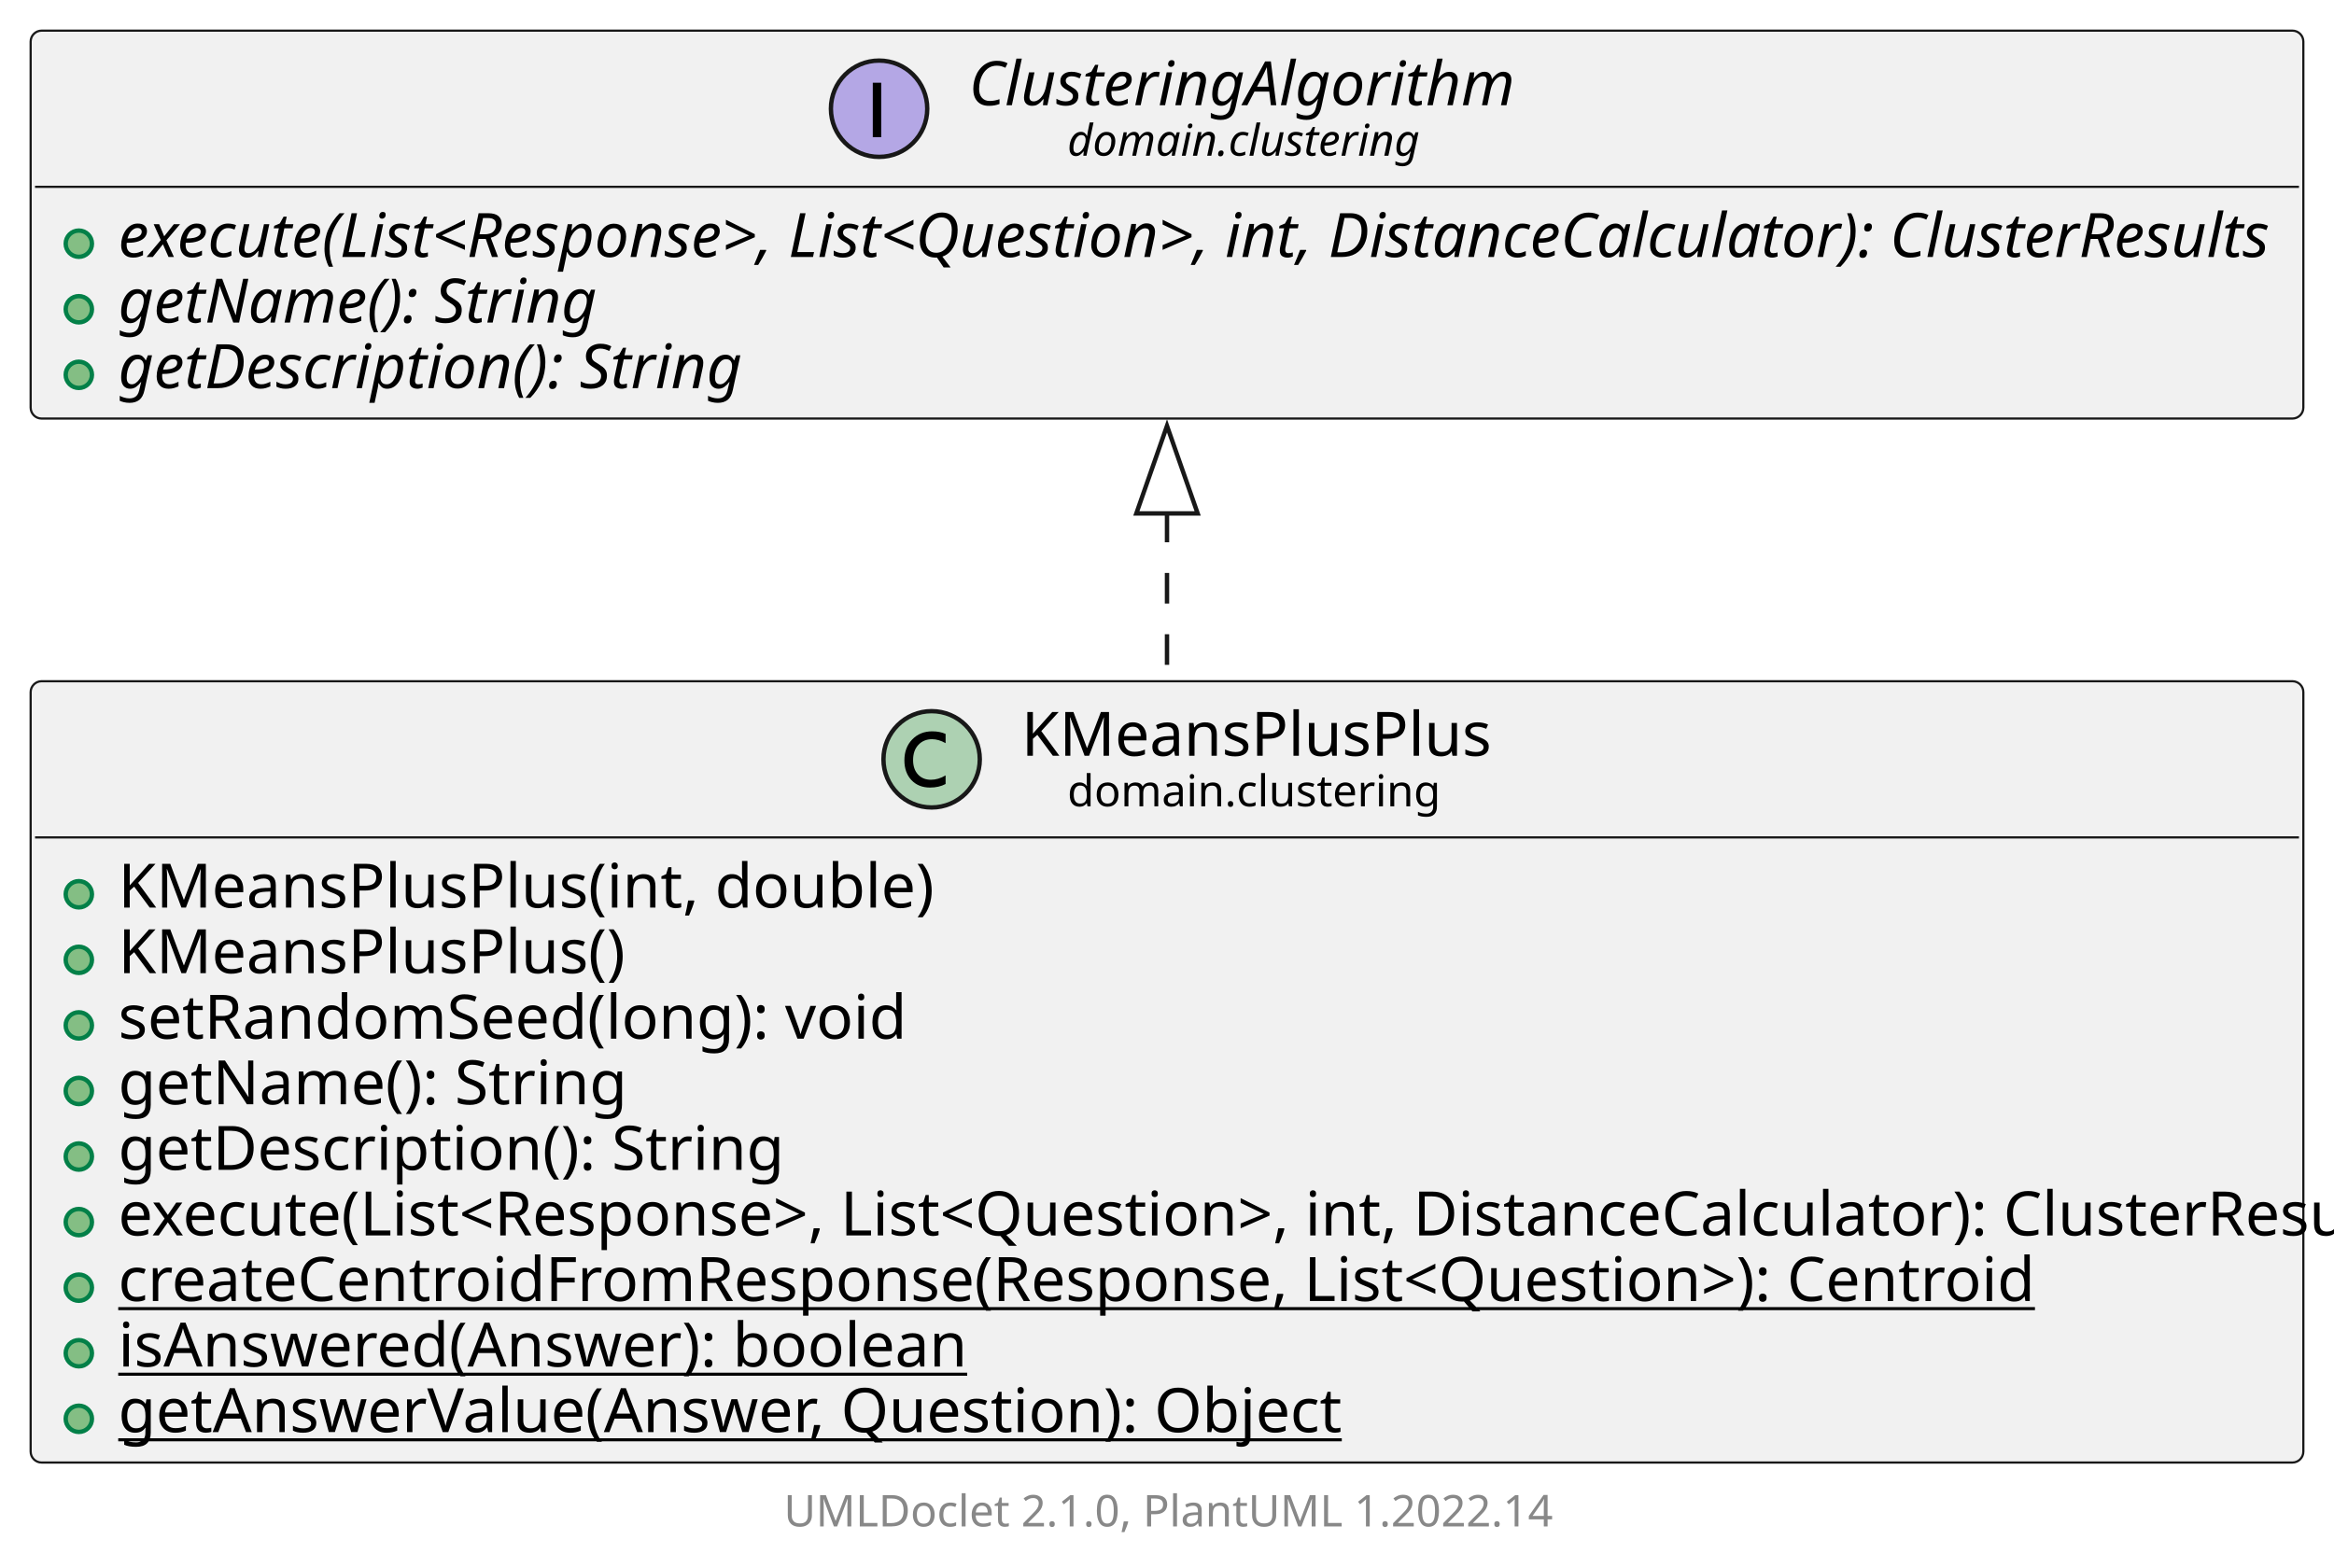
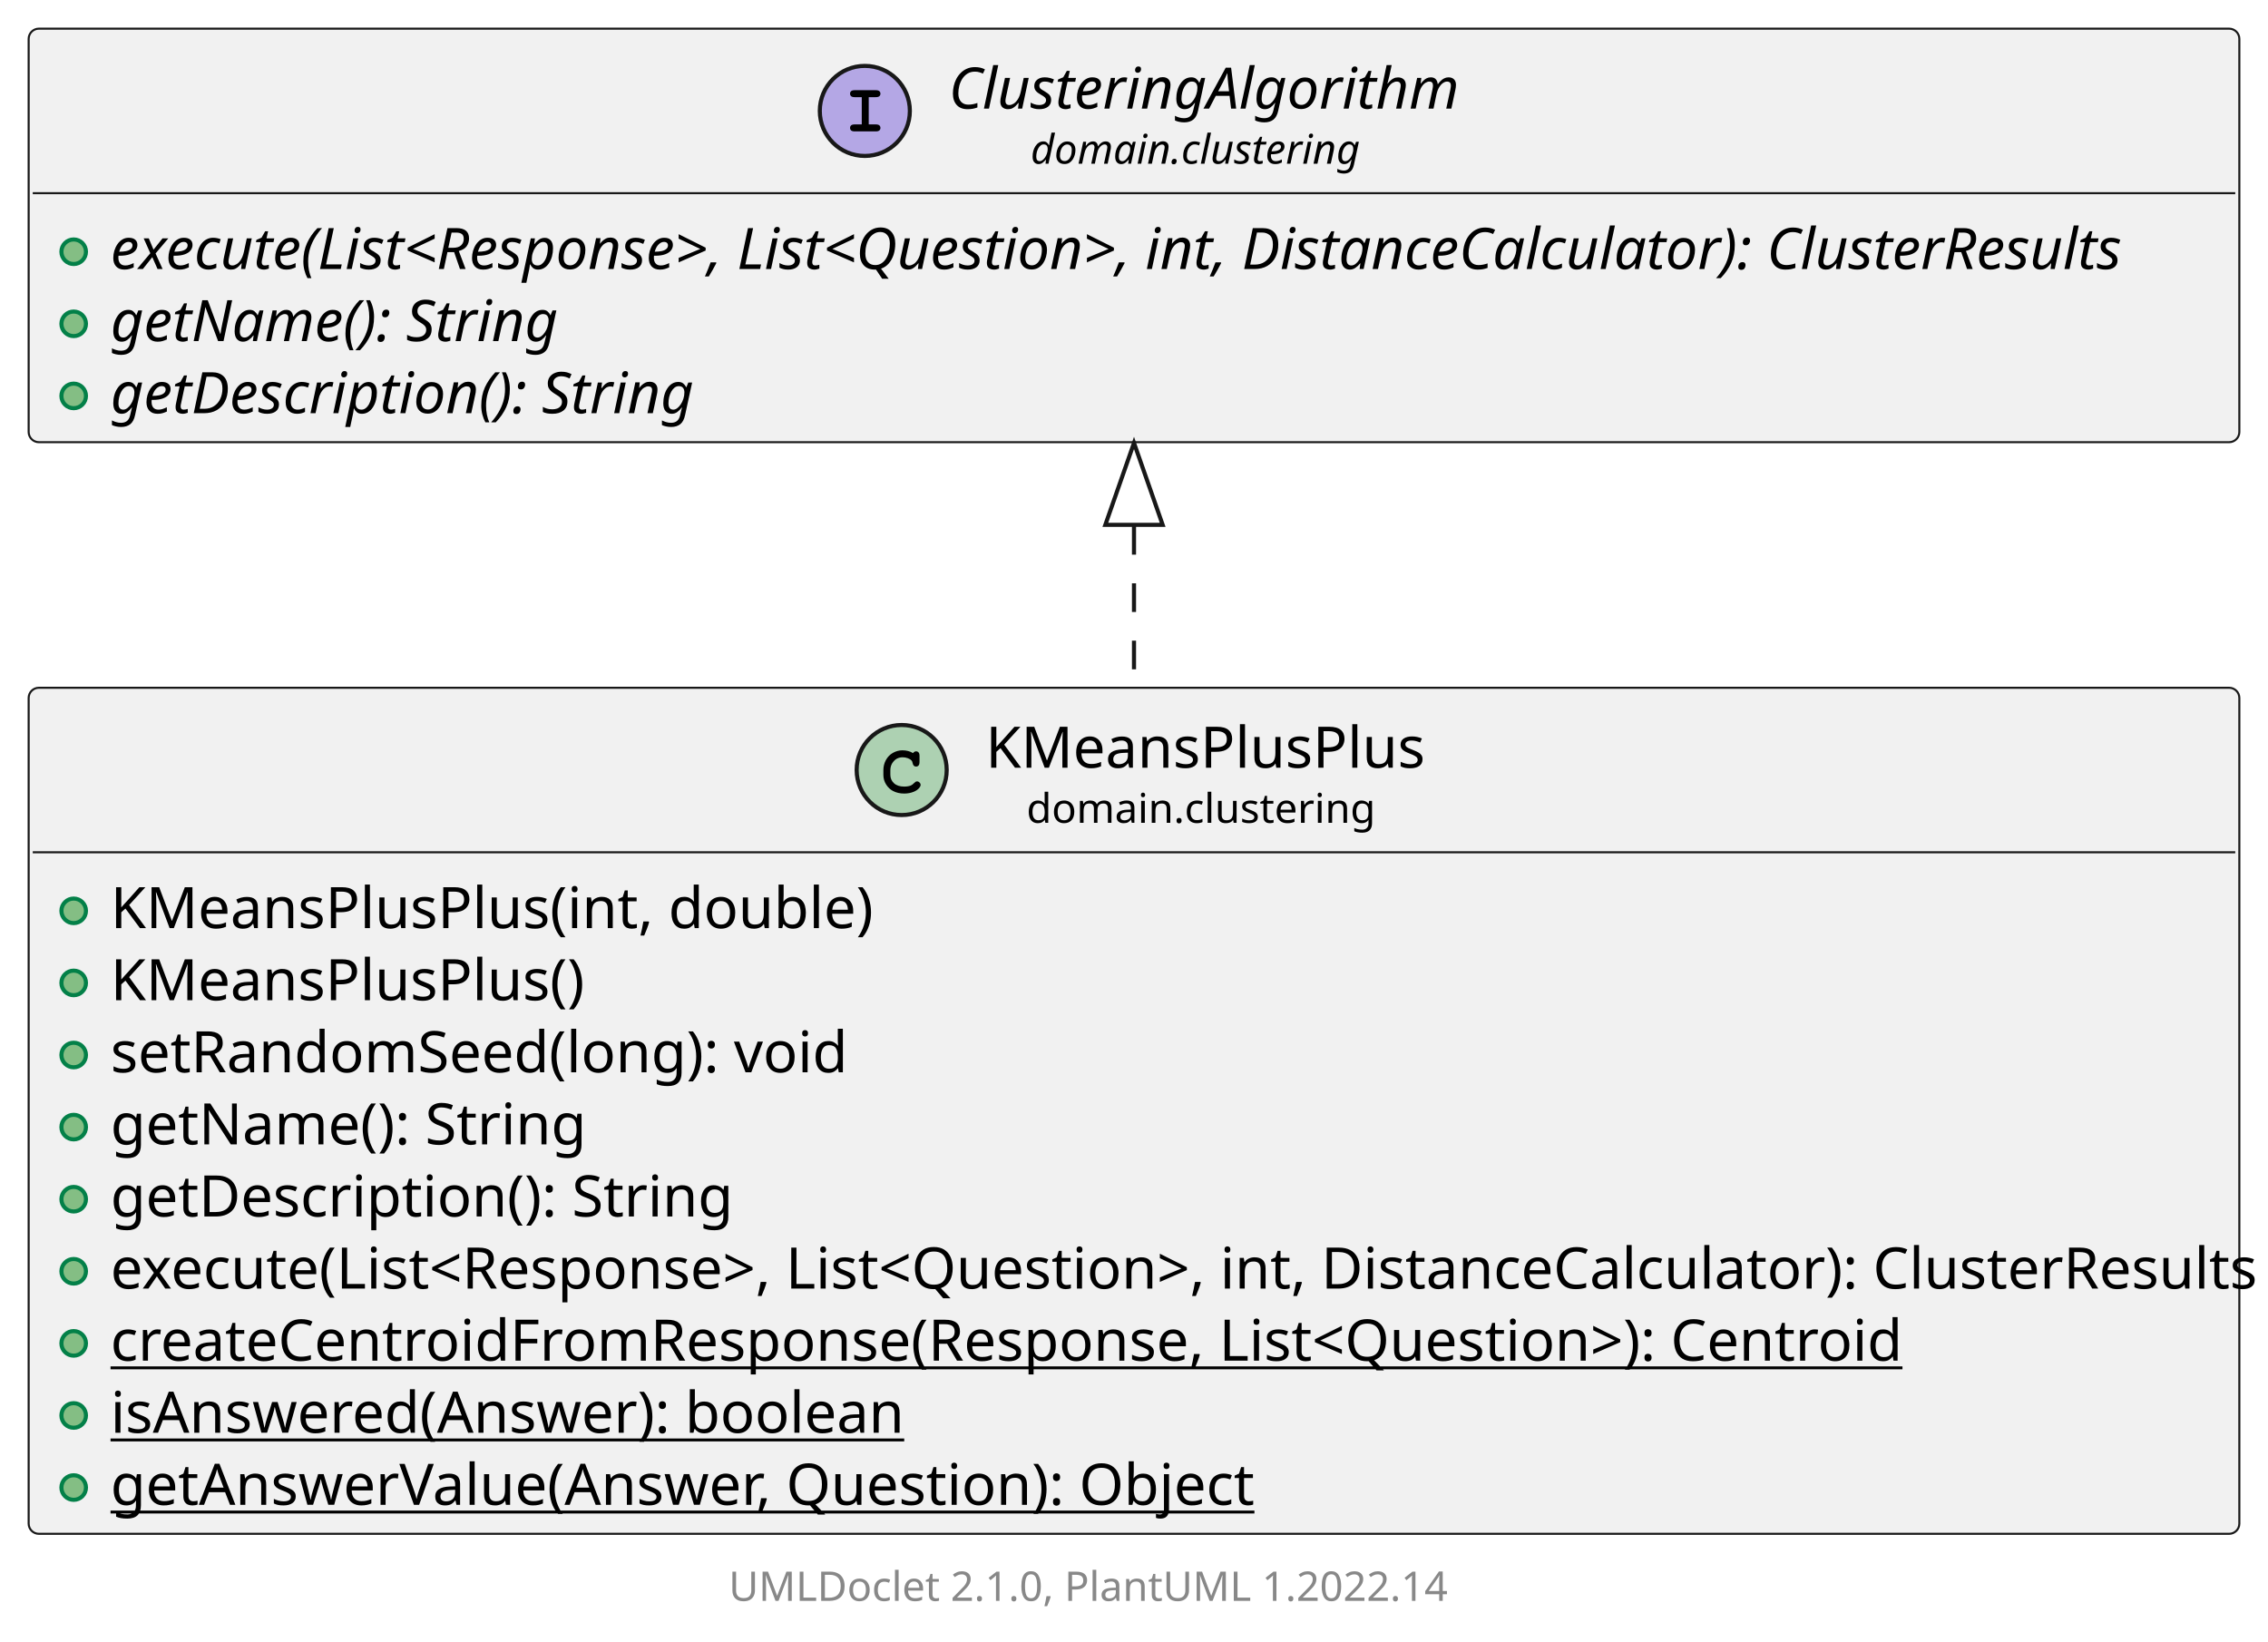
- <svg xmlns="http://www.w3.org/2000/svg" xmlns:xlink="http://www.w3.org/1999/xlink" contentStyleType="text/css" height="358px" preserveAspectRatio="none" style="width:533px;height:358px;background:#FFFFFF;" version="1.1" viewBox="0 0 533 358" width="533px" zoomAndPan="magnify">
+ <svg xmlns="http://www.w3.org/2000/svg" xmlns:xlink="http://www.w3.org/1999/xlink" contentStyleType="text/css" height="401px" preserveAspectRatio="none" style="width:554px;height:401px;background:#FFFFFF;" version="1.1" viewBox="0 0 554 401" width="554px" zoomAndPan="magnify">
  <defs />
  <g>
    <a href="KMeansPlusPlus.html" target="_top" title="KMeansPlusPlus.html" xlink:actuate="onRequest" xlink:href="KMeansPlusPlus.html" xlink:show="new" xlink:title="KMeansPlusPlus.html" xlink:type="simple">
      <g id="elem_domain.clustering.KMeansPlusPlus">
-         <rect codeLine="5" fill="#F1F1F1" height="178.474" id="domain.clustering.KMeansPlusPlus" rx="2.5" ry="2.5" style="stroke:#181818;stroke-width:0.5;" width="519" x="7" y="155.61" />
-         <ellipse cx="212.75" cy="173.448" fill="#ADD1B2" rx="11" ry="11" style="stroke:#181818;stroke-width:1.0;" />
-         <path d="M215.938,179.089 Q214.422,179.901 212.391,179.901 Q209.734,179.901 208.125,178.182 Q206.531,176.464 206.531,173.698 Q206.531,170.745 208.328,168.901 Q210.125,167.057 212.875,167.057 Q214.625,167.057 215.938,167.651 L215.938,169.76 Q214.344,168.854 212.859,168.854 Q210.922,168.854 209.719,170.151 Q208.516,171.432 208.516,173.62 Q208.516,175.682 209.625,176.901 Q210.75,178.12 212.578,178.12 Q214.281,178.12 215.938,177.12 L215.938,179.089 Z " fill="#000000" />
-         <text fill="#000000" font-family="sans-serif" font-size="14" lengthAdjust="spacing" textLength="99" x="233.25" y="172.641">KMeansPlusPlus</text>
-         <text fill="#000000" font-family="sans-serif" font-size="10" lengthAdjust="spacing" textLength="78" x="243.75" y="184.181">domain.clustering</text>
-         <line style="stroke:#181818;stroke-width:0.5;" x1="8" x2="525" y1="191.286" y2="191.286" />
-         <ellipse cx="18" cy="204.275" fill="#84BE84" rx="3" ry="3" style="stroke:#038048;stroke-width:1.0;" />
-         <text fill="#000000" font-family="sans-serif" font-size="14" lengthAdjust="spacing" textLength="172" x="27" y="207.317">KMeansPlusPlus(int, double)</text>
-         <ellipse cx="18" cy="219.252" fill="#84BE84" rx="3" ry="3" style="stroke:#038048;stroke-width:1.0;" />
-         <text fill="#000000" font-family="sans-serif" font-size="14" lengthAdjust="spacing" textLength="107" x="27" y="222.295">KMeansPlusPlus()</text>
-         <ellipse cx="18" cy="234.23" fill="#84BE84" rx="3" ry="3" style="stroke:#038048;stroke-width:1.0;" />
-         <text fill="#000000" font-family="sans-serif" font-size="14" lengthAdjust="spacing" textLength="166" x="27" y="237.272">setRandomSeed(long): void</text>
-         <ellipse cx="18" cy="249.207" fill="#84BE84" rx="3" ry="3" style="stroke:#038048;stroke-width:1.0;" />
-         <text fill="#000000" font-family="sans-serif" font-size="14" lengthAdjust="spacing" textLength="107" x="27" y="252.25">getName(): String</text>
-         <ellipse cx="18" cy="264.185" fill="#84BE84" rx="3" ry="3" style="stroke:#038048;stroke-width:1.0;" />
-         <text fill="#000000" font-family="sans-serif" font-size="14" lengthAdjust="spacing" textLength="140" x="27" y="267.227">getDescription(): String</text>
-         <ellipse cx="18" cy="279.162" fill="#84BE84" rx="3" ry="3" style="stroke:#038048;stroke-width:1.0;" />
-         <text fill="#000000" font-family="sans-serif" font-size="14" lengthAdjust="spacing" textLength="493" x="27" y="282.205">execute(List&lt;Response&gt;, List&lt;Question&gt;, int, DistanceCalculator): ClusterResults</text>
-         <ellipse cx="18" cy="294.14" fill="#84BE84" rx="3" ry="3" style="stroke:#038048;stroke-width:1.0;" />
-         <text fill="#000000" font-family="sans-serif" font-size="14" lengthAdjust="spacing" text-decoration="underline" textLength="410" x="27" y="297.182">createCentroidFromResponse(Response, List&lt;Question&gt;): Centroid</text>
-         <ellipse cx="18" cy="309.117" fill="#84BE84" rx="3" ry="3" style="stroke:#038048;stroke-width:1.0;" />
-         <text fill="#000000" font-family="sans-serif" font-size="14" lengthAdjust="spacing" text-decoration="underline" textLength="178" x="27" y="312.16">isAnswered(Answer): boolean</text>
-         <ellipse cx="18" cy="324.095" fill="#84BE84" rx="3" ry="3" style="stroke:#038048;stroke-width:1.0;" />
-         <text fill="#000000" font-family="sans-serif" font-size="14" lengthAdjust="spacing" text-decoration="underline" textLength="262" x="27" y="327.137">getAnswerValue(Answer, Question): Object</text>
+         <rect codeLine="5" fill="#F1F1F1" height="206.672" id="domain.clustering.KMeansPlusPlus" rx="2.5" ry="2.5" style="stroke:#181818;stroke-width:0.5;" width="540" x="7" y="168" />
+         <ellipse cx="220.25" cy="188.094" fill="#ADD1B2" rx="11" ry="11" style="stroke:#181818;stroke-width:1.0;" />
+         <path d="M223.016,183.969 Q223.172,183.75 223.359,183.641 Q223.547,183.531 223.766,183.531 Q224.141,183.531 224.375,183.797 Q224.609,184.047 224.609,184.656 L224.609,186.109 Q224.609,186.719 224.375,186.984 Q224.141,187.25 223.766,187.25 Q223.422,187.25 223.219,187.047 Q223.016,186.859 222.906,186.344 Q222.859,185.984 222.672,185.797 Q222.344,185.422 221.734,185.203 Q221.125,184.984 220.5,184.984 Q219.734,184.984 219.094,185.312 Q218.469,185.641 217.969,186.391 Q217.484,187.141 217.484,188.172 L217.484,189.266 Q217.484,190.5 218.375,191.328 Q219.266,192.141 220.859,192.141 Q221.797,192.141 222.453,191.891 Q222.844,191.734 223.266,191.297 Q223.531,191.031 223.672,190.953 Q223.828,190.875 224.031,190.875 Q224.359,190.875 224.609,191.141 Q224.875,191.391 224.875,191.734 Q224.875,192.078 224.531,192.484 Q224.031,193.062 223.234,193.391 Q222.156,193.844 220.859,193.844 Q219.344,193.844 218.141,193.219 Q217.156,192.719 216.469,191.656 Q215.781,190.578 215.781,189.297 L215.781,188.141 Q215.781,186.812 216.391,185.672 Q217.016,184.516 218.109,183.906 Q219.203,183.281 220.438,183.281 Q221.172,183.281 221.812,183.453 Q222.469,183.609 223.016,183.969 Z " fill="#000000" />
+         <text fill="#000000" font-family="sans-serif" font-size="14" lengthAdjust="spacing" textLength="105" x="240.75" y="187.533">KMeansPlusPlus</text>
+         <text fill="#000000" font-family="sans-serif" font-size="10" lengthAdjust="spacing" textLength="85" x="250.75" y="200.99">domain.clustering</text>
+         <line style="stroke:#181818;stroke-width:0.5;" x1="8" x2="546" y1="208.188" y2="208.188" />
+         <ellipse cx="18" cy="222.492" fill="#84BE84" rx="3" ry="3" style="stroke:#038048;stroke-width:1.0;" />
+         <text fill="#000000" font-family="sans-serif" font-size="14" lengthAdjust="spacing" textLength="181" x="27" y="226.721">KMeansPlusPlus(int, double)</text>
+         <ellipse cx="18" cy="240.102" fill="#84BE84" rx="3" ry="3" style="stroke:#038048;stroke-width:1.0;" />
+         <text fill="#000000" font-family="sans-serif" font-size="14" lengthAdjust="spacing" textLength="115" x="27" y="244.33">KMeansPlusPlus()</text>
+         <ellipse cx="18" cy="257.711" fill="#84BE84" rx="3" ry="3" style="stroke:#038048;stroke-width:1.0;" />
+         <text fill="#000000" font-family="sans-serif" font-size="14" lengthAdjust="spacing" textLength="176" x="27" y="261.94">setRandomSeed(long): void</text>
+         <ellipse cx="18" cy="275.32" fill="#84BE84" rx="3" ry="3" style="stroke:#038048;stroke-width:1.0;" />
+         <text fill="#000000" font-family="sans-serif" font-size="14" lengthAdjust="spacing" textLength="111" x="27" y="279.549">getName(): String</text>
+         <ellipse cx="18" cy="292.93" fill="#84BE84" rx="3" ry="3" style="stroke:#038048;stroke-width:1.0;" />
+         <text fill="#000000" font-family="sans-serif" font-size="14" lengthAdjust="spacing" textLength="146" x="27" y="297.158">getDescription(): String</text>
+         <ellipse cx="18" cy="310.539" fill="#84BE84" rx="3" ry="3" style="stroke:#038048;stroke-width:1.0;" />
+         <text fill="#000000" font-family="sans-serif" font-size="14" lengthAdjust="spacing" textLength="514" x="27" y="314.768">execute(List&lt;Response&gt;, List&lt;Question&gt;, int, DistanceCalculator): ClusterResults</text>
+         <ellipse cx="18" cy="328.148" fill="#84BE84" rx="3" ry="3" style="stroke:#038048;stroke-width:1.0;" />
+         <text fill="#000000" font-family="sans-serif" font-size="14" lengthAdjust="spacing" text-decoration="underline" textLength="430" x="27" y="332.377">createCentroidFromResponse(Response, List&lt;Question&gt;): Centroid</text>
+         <ellipse cx="18" cy="345.758" fill="#84BE84" rx="3" ry="3" style="stroke:#038048;stroke-width:1.0;" />
+         <text fill="#000000" font-family="sans-serif" font-size="14" lengthAdjust="spacing" text-decoration="underline" textLength="187" x="27" y="349.986">isAnswered(Answer): boolean</text>
+         <ellipse cx="18" cy="363.367" fill="#84BE84" rx="3" ry="3" style="stroke:#038048;stroke-width:1.0;" />
+         <text fill="#000000" font-family="sans-serif" font-size="14" lengthAdjust="spacing" text-decoration="underline" textLength="272" x="27" y="367.596">getAnswerValue(Answer, Question): Object</text>
      </g>
    </a>
    <a href="ClusteringAlgorithm.html" target="_top" title="ClusteringAlgorithm.html" xlink:actuate="onRequest" xlink:href="ClusteringAlgorithm.html" xlink:show="new" xlink:title="ClusteringAlgorithm.html" xlink:type="simple">
      <g id="elem_domain.clustering.ClusteringAlgorithm">
-         <rect codeLine="17" fill="#F1F1F1" height="88.608" id="domain.clustering.ClusteringAlgorithm" rx="2.5" ry="2.5" style="stroke:#181818;stroke-width:0.5;" width="519" x="7" y="7" />
-         <ellipse cx="200.75" cy="24.838" fill="#B4A7E5" rx="11" ry="11" style="stroke:#181818;stroke-width:1.0;" />
-         <path d="M201.234,31.338 L199.312,31.338 L199.312,18.9 L201.234,18.9 L201.234,31.338 Z " fill="#000000" />
-         <text fill="#000000" font-family="sans-serif" font-size="14" font-style="italic" lengthAdjust="spacing" textLength="123" x="221.25" y="24.031">ClusteringAlgorithm</text>
-         <text fill="#000000" font-family="sans-serif" font-size="10" font-style="italic" lengthAdjust="spacing" textLength="78" x="243.75" y="35.571">domain.clustering</text>
-         <line style="stroke:#181818;stroke-width:0.5;" x1="8" x2="525" y1="42.676" y2="42.676" />
-         <ellipse cx="18" cy="55.665" fill="#84BE84" rx="3" ry="3" style="stroke:#038048;stroke-width:1.0;" />
-         <text fill="#000000" font-family="sans-serif" font-size="14" font-style="italic" lengthAdjust="spacing" textLength="493" x="27" y="58.707">execute(List&lt;Response&gt;, List&lt;Question&gt;, int, DistanceCalculator): ClusterResults</text>
-         <ellipse cx="18" cy="70.642" fill="#84BE84" rx="3" ry="3" style="stroke:#038048;stroke-width:1.0;" />
-         <text fill="#000000" font-family="sans-serif" font-size="14" font-style="italic" lengthAdjust="spacing" textLength="107" x="27" y="73.685">getName(): String</text>
-         <ellipse cx="18" cy="85.62" fill="#84BE84" rx="3" ry="3" style="stroke:#038048;stroke-width:1.0;" />
-         <text fill="#000000" font-family="sans-serif" font-size="14" font-style="italic" lengthAdjust="spacing" textLength="140" x="27" y="88.662">getDescription(): String</text>
+         <rect codeLine="17" fill="#F1F1F1" height="101.016" id="domain.clustering.ClusteringAlgorithm" rx="2.5" ry="2.5" style="stroke:#181818;stroke-width:0.5;" width="540" x="7" y="7" />
+         <ellipse cx="211.25" cy="27.094" fill="#B4A7E5" rx="11" ry="11" style="stroke:#181818;stroke-width:1.0;" />
+         <path d="M212.203,23.734 L212.203,30.391 L213.922,30.391 Q214.531,30.391 214.797,30.625 Q215.062,30.859 215.062,31.25 Q215.062,31.625 214.797,31.859 Q214.531,32.094 213.922,32.094 L208.781,32.094 Q208.172,32.094 207.906,31.859 Q207.641,31.625 207.641,31.234 Q207.641,30.859 207.906,30.625 Q208.172,30.391 208.781,30.391 L210.5,30.391 L210.5,23.734 L208.781,23.734 Q208.172,23.734 207.906,23.5 Q207.641,23.266 207.641,22.875 Q207.641,22.5 207.906,22.266 Q208.172,22.031 208.781,22.031 L213.922,22.031 Q214.531,22.031 214.797,22.266 Q215.062,22.5 215.062,22.875 Q215.062,23.266 214.797,23.5 Q214.531,23.734 213.922,23.734 L212.203,23.734 Z " fill="#000000" />
+         <text fill="#000000" font-family="sans-serif" font-size="14" font-style="italic" lengthAdjust="spacing" textLength="123" x="231.75" y="26.533">ClusteringAlgorithm</text>
+         <text fill="#000000" font-family="sans-serif" font-size="10" font-style="italic" lengthAdjust="spacing" textLength="83" x="251.75" y="39.99">domain.clustering</text>
+         <line style="stroke:#181818;stroke-width:0.5;" x1="8" x2="546" y1="47.188" y2="47.188" />
+         <ellipse cx="18" cy="61.492" fill="#84BE84" rx="3" ry="3" style="stroke:#038048;stroke-width:1.0;" />
+         <text fill="#000000" font-family="sans-serif" font-size="14" font-style="italic" lengthAdjust="spacing" textLength="514" x="27" y="65.721">execute(List&lt;Response&gt;, List&lt;Question&gt;, int, DistanceCalculator): ClusterResults</text>
+         <ellipse cx="18" cy="79.102" fill="#84BE84" rx="3" ry="3" style="stroke:#038048;stroke-width:1.0;" />
+         <text fill="#000000" font-family="sans-serif" font-size="14" font-style="italic" lengthAdjust="spacing" textLength="112" x="27" y="83.33">getName(): String</text>
+         <ellipse cx="18" cy="96.711" fill="#84BE84" rx="3" ry="3" style="stroke:#038048;stroke-width:1.0;" />
+         <text fill="#000000" font-family="sans-serif" font-size="14" font-style="italic" lengthAdjust="spacing" textLength="146" x="27" y="100.939">getDescription(): String</text>
      </g>
    </a>
    <g id="link_domain.clustering.ClusteringAlgorithm_domain.clustering.KMeansPlusPlus">
-       <path codeLine="23" d="M266.5,116.87 C266.5,129.18 266.5,142.25 266.5,155.15 " fill="none" id="domain.clustering.ClusteringAlgorithm-backto-domain.clustering.KMeansPlusPlus" style="stroke:#181818;stroke-width:1.0;stroke-dasharray:7.0,7.0;" />
-       <polygon fill="none" points="259.5,117.28,266.5,97.28,273.5,117.28,259.5,117.28" style="stroke:#181818;stroke-width:1.0;" />
+       <path codeLine="23" d="M277,128.49 C277,141.06 277,154.39 277,167.66 " fill="none" id="domain.clustering.ClusteringAlgorithm-backto-domain.clustering.KMeansPlusPlus" style="stroke:#181818;stroke-width:1.0;stroke-dasharray:7.0,7.0;" />
+       <polygon fill="none" points="270,128.2,277,108.2,284,128.2,270,128.2" style="stroke:#181818;stroke-width:1.0;" />
    </g>
-     <text fill="#888888" font-family="sans-serif" font-size="10" lengthAdjust="spacing" textLength="161" x="179" y="348.677">UMLDoclet 2.1.0, PlantUML 1.2022.14</text>
+     <text fill="#888888" font-family="sans-serif" font-size="10" lengthAdjust="spacing" textLength="184" x="178" y="391.053">UMLDoclet 2.1.0, PlantUML 1.2022.14</text>
  </g>
</svg>
